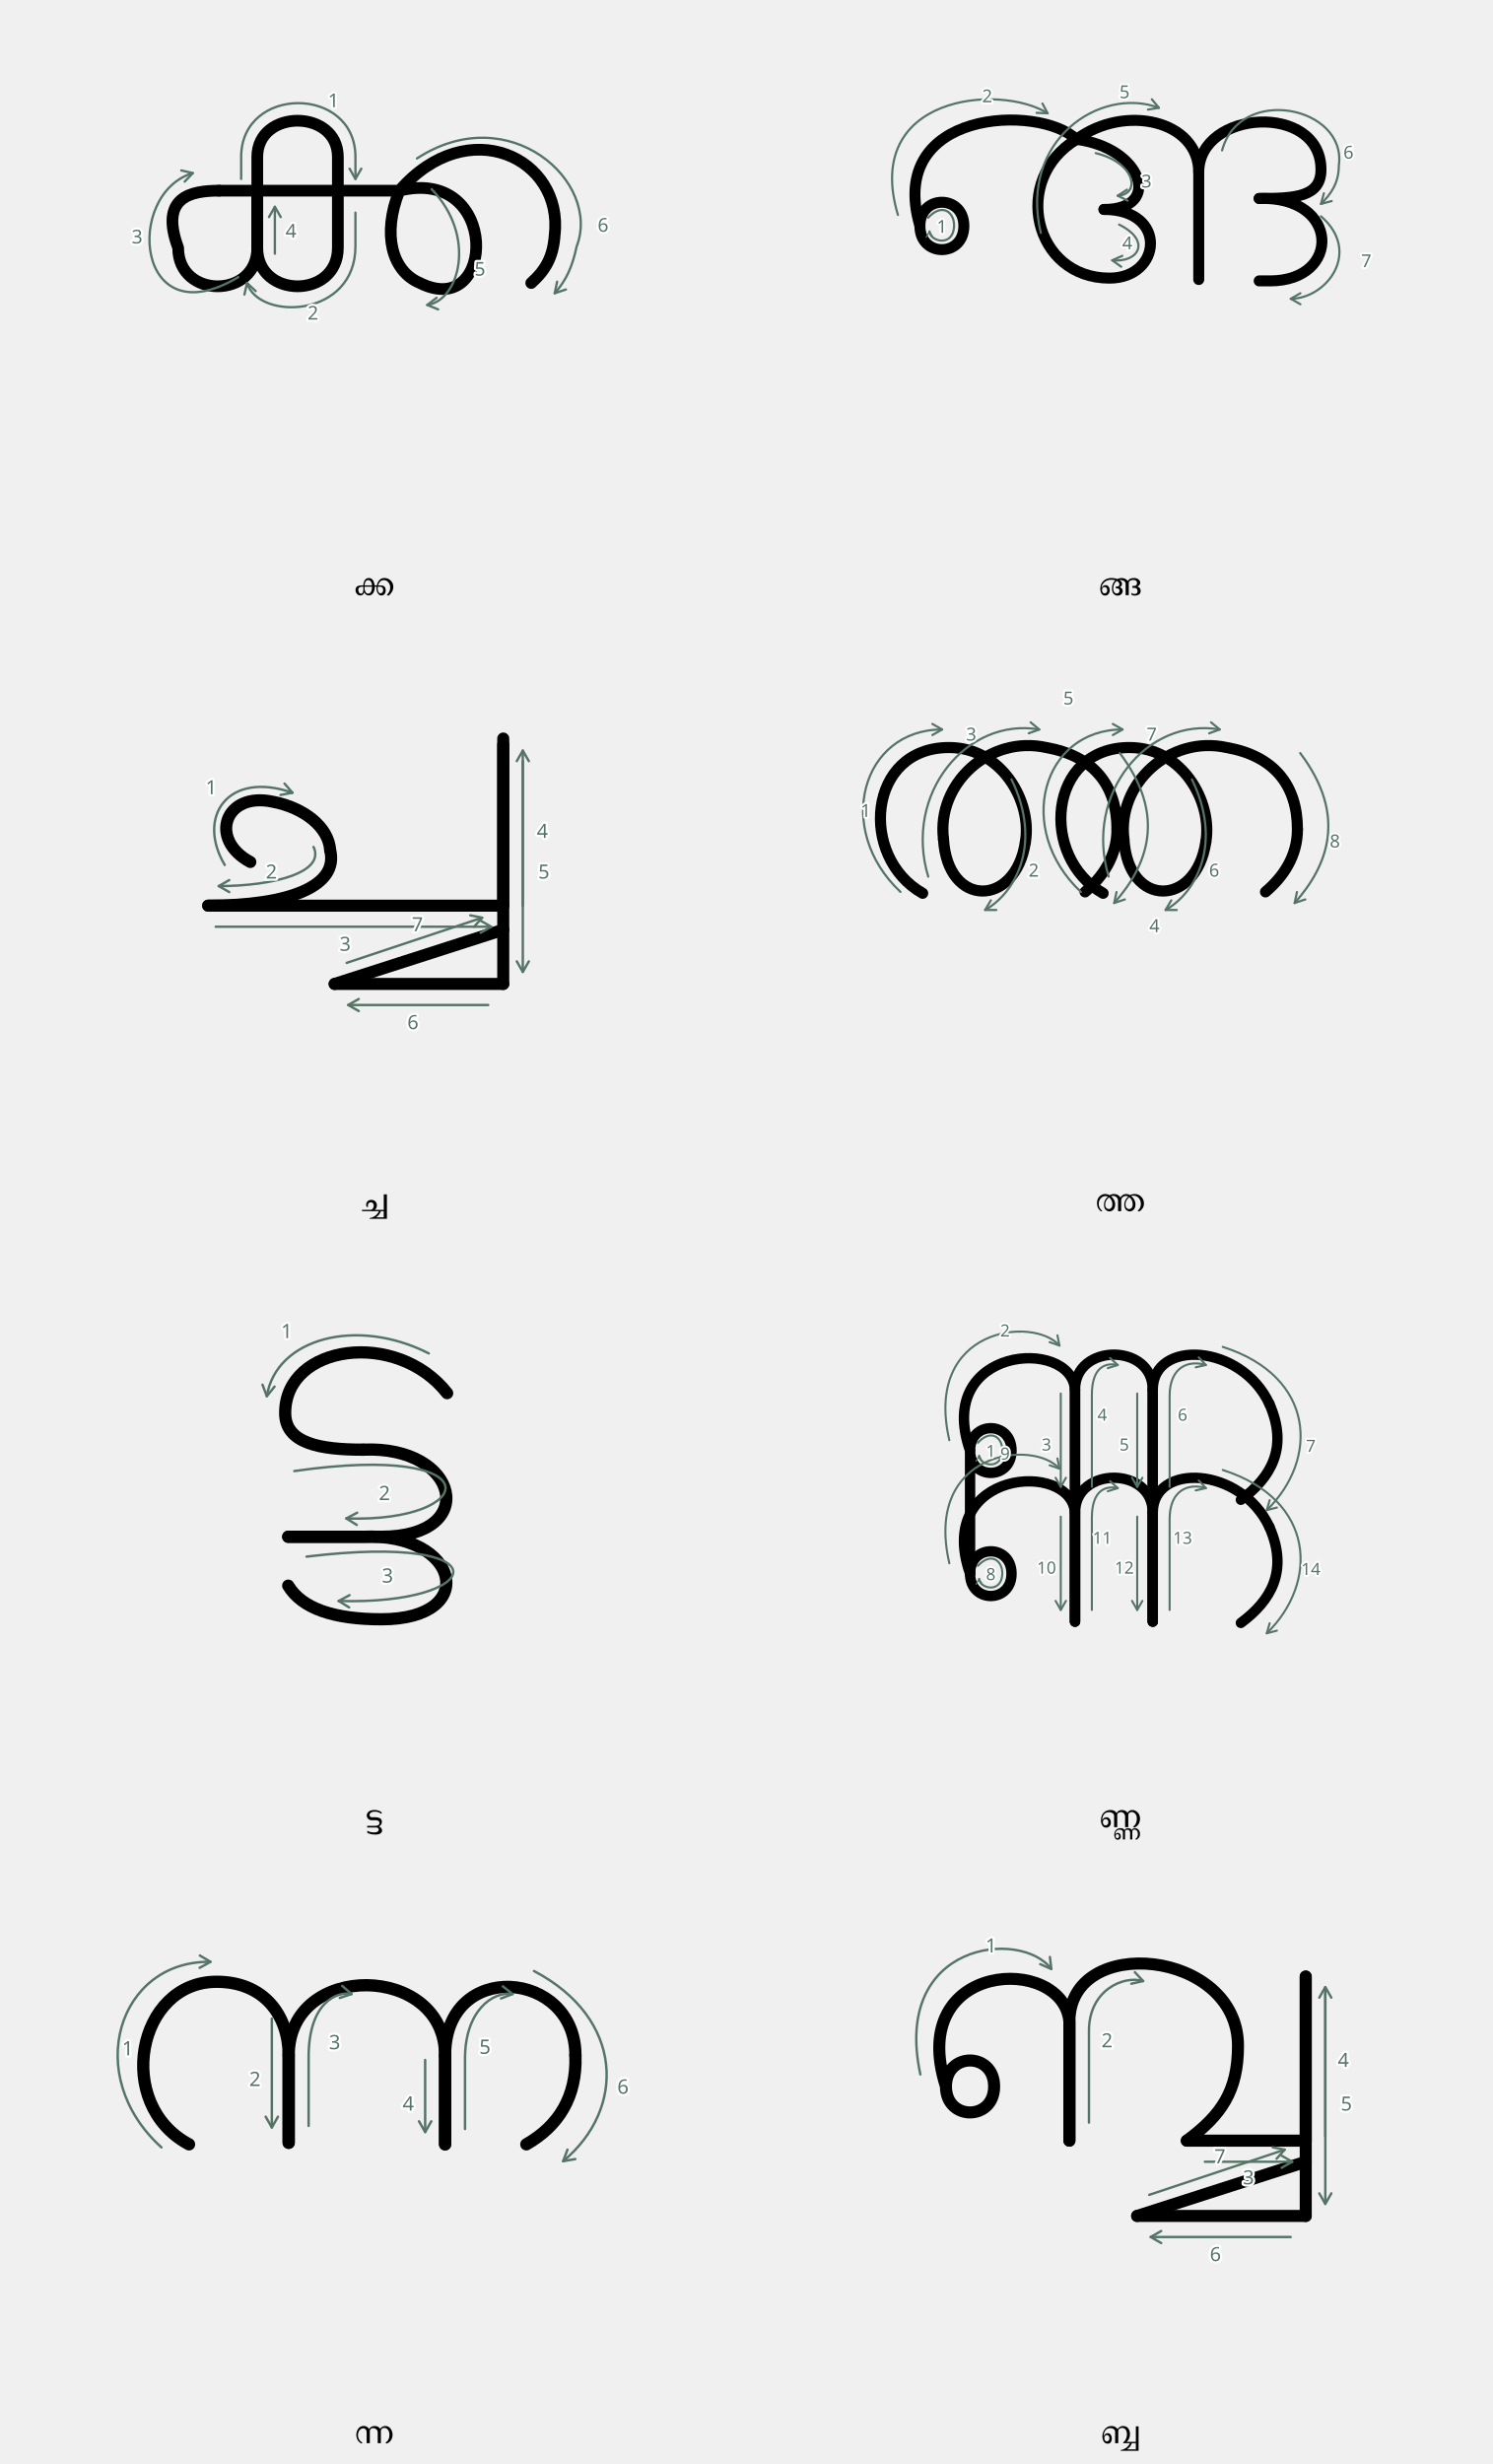
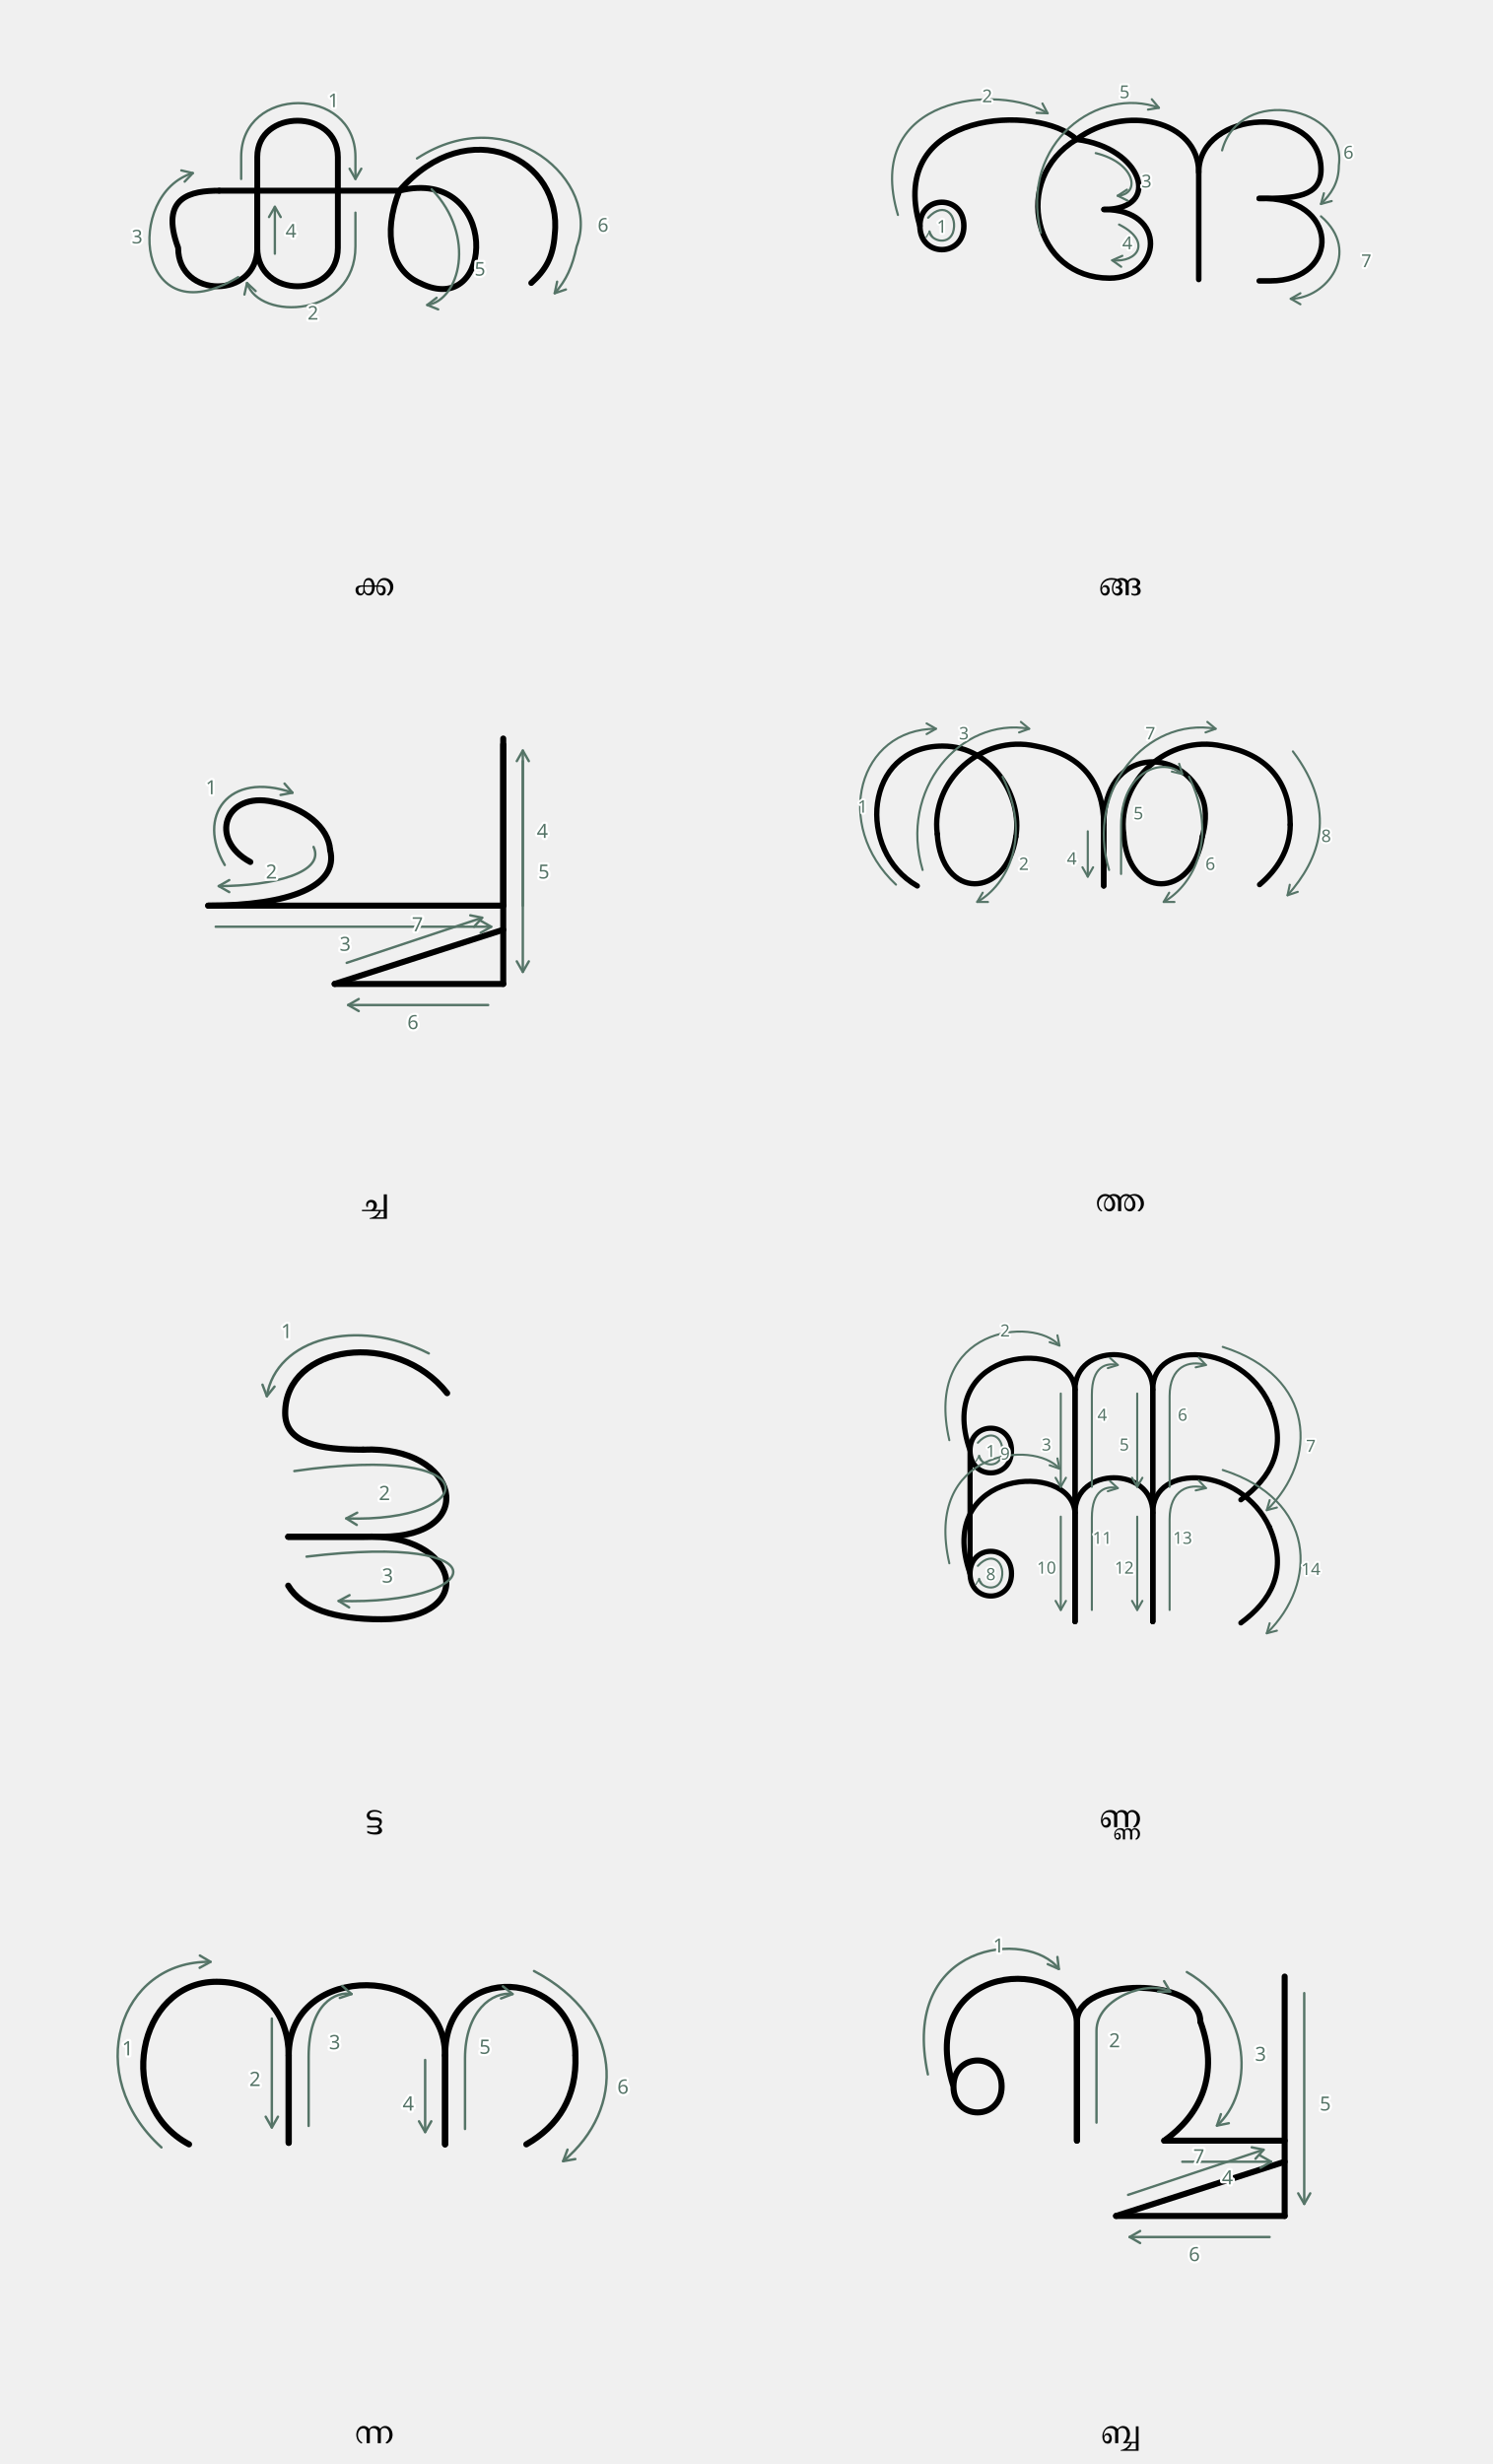
<svg xmlns="http://www.w3.org/2000/svg" viewBox="0 0 860 1420" role="img" aria-label="Malayalam writing symbols, Moag PDF page 44">
  <g transform="translate(71.4444 55) scale(0.844444)">
    <g data-symbol="double-ka">
-       <g class="writing-ink" fill="none" stroke="currentColor" stroke-width="8" stroke-linecap="round" stroke-linejoin="round" style="stroke-width:var(--writing-stroke-width,8)">
+       <g class="writing-ink" fill="none" stroke="currentColor" stroke-width="4" stroke-linecap="round" stroke-linejoin="round" style="stroke-width:var(--writing-stroke-width,4)">
        <path d="M91 65 V42 C91 9 146 9 146 42 V65" data-part="top arch" data-movement="1" />
        <path d="M146 65 V104 C146 139 91 139 91 104" data-part="right bowl return" data-movement="2" />
        <path d="M91 65 V104 C91 139 37 139 37 104 C24 69 46 65 65 65" data-part="left bowl and arch" data-movement="3" />
        <path d="M91 104 V65" data-part="middle ascent" data-movement="4" />
        <path d="M188 65 C257 48 254 154 202 128 C183 120 176 95 188 65" data-part="middle loop" data-movement="5" />
        <path d="M65 65 H188 C235 11 300 43 294 95 C293 110 288 119 278 128" data-part="right arch" data-movement="6" />
      </g>
      <g class="writing-guides" fill="none" stroke="#557467" stroke-width="1.6" stroke-linecap="round" stroke-linejoin="round" style="stroke:var(--writing-guide-ink,#557467)">
        <defs>
          <marker id="double-ka-arrow" markerUnits="userSpaceOnUse" viewBox="0 0 10 10" refX="8" refY="5" markerWidth="10" markerHeight="10" orient="auto">
            <path d="M1 1 L8 5 L1 9" fill="none" stroke="#557467" stroke-width="1.6" style="stroke:var(--writing-guide-ink,#557467)" />
          </marker>
        </defs>
        <g data-movement="1">
          <path d="M80 57 V42 C80 -7 158 -7 158 42 V57" marker-end="url(#double-ka-arrow)" />
        </g>
        <g data-movement="2">
          <path d="M158 80 V103 C158 152 92 154 84 128" marker-end="url(#double-ka-arrow)" />
        </g>
        <g data-movement="3">
          <path d="M78 124 C8 166 0 67 47 53" marker-end="url(#double-ka-arrow)" />
        </g>
        <g data-movement="4">
          <path d="M103 108 V76" marker-end="url(#double-ka-arrow)" />
        </g>
        <g data-movement="5">
          <path d="M210 64 C241 96 229 140 207 143" marker-end="url(#double-ka-arrow)" />
        </g>
        <g data-movement="6">
          <path d="M200 43 C263 2 326 59 309 103 C306 117 302 126 294 135" marker-end="url(#double-ka-arrow)" />
        </g>
      </g>
      <g class="writing-labels" font-family="sans-serif" font-size="13" text-anchor="middle" fill="#557467" style="fill:var(--writing-guide-ink,#557467)">
        <g data-movement="1">
          <text x="143" y="8" paint-order="stroke fill" stroke="#fff" stroke-width="3" stroke-linejoin="round" style="stroke:var(--writing-background,#fff)">1</text>
        </g>
        <g data-movement="2">
          <text x="129" y="153" paint-order="stroke fill" stroke="#fff" stroke-width="3" stroke-linejoin="round" style="stroke:var(--writing-background,#fff)">2</text>
        </g>
        <g data-movement="3">
          <text x="9" y="101" paint-order="stroke fill" stroke="#fff" stroke-width="3" stroke-linejoin="round" style="stroke:var(--writing-background,#fff)">3</text>
        </g>
        <g data-movement="4">
          <text x="114" y="97" paint-order="stroke fill" stroke="#fff" stroke-width="3" stroke-linejoin="round" style="stroke:var(--writing-background,#fff)">4</text>
        </g>
        <g data-movement="5">
          <text x="243" y="123" paint-order="stroke fill" stroke="#fff" stroke-width="3" stroke-linejoin="round" style="stroke:var(--writing-background,#fff)">5</text>
        </g>
        <g data-movement="6">
          <text x="327" y="93" paint-order="stroke fill" stroke="#fff" stroke-width="3" stroke-linejoin="round" style="stroke:var(--writing-background,#fff)">6</text>
        </g>
      </g>
    </g>
  </g>
  <text x="215.0" y="343" font-size="22" text-anchor="middle">ക്ക</text>
  <g transform="translate(498.542 55) scale(0.791667)">
    <g data-symbol="double-nga">
-       <g class="writing-ink" fill="none" stroke="currentColor" stroke-width="8" stroke-linecap="round" stroke-linejoin="round" style="stroke-width:var(--writing-stroke-width,8)">
+       <g class="writing-ink" fill="none" stroke="currentColor" stroke-width="4" stroke-linecap="round" stroke-linejoin="round" style="stroke-width:var(--writing-stroke-width,4)">
        <path d="M40 95 C40 72 72 72 72 95 C72 118 40 118 40 95" data-part="loop" data-movement="1" />
        <path d="M40 95 C15 10 127 6 154 32" data-part="left arch" data-movement="2" />
        <path d="M154 32 C202 38 217 83 174 83" data-part="middle upper bowl" data-movement="3" />
        <path d="M174 83 C221 83 216 133 178 133 C123 133 106 61 154 32" data-part="middle lower bowl and loop return" data-movement="4" />
        <path d="M154 32 C189 6 243 18 243 56 V134" data-part="joining arch and stem" data-movement="5" />
        <path d="M243 56 C243 10 332 5 332 54 C332 74 313 75 287 75" data-part="right upper bowl" data-movement="6" />
        <path d="M287 75 C346 73 347 135 295 135 H287" data-part="right lower bowl" data-movement="7" />
      </g>
      <g class="writing-guides" fill="none" stroke="#557467" stroke-width="1.6" stroke-linecap="round" stroke-linejoin="round" style="stroke:var(--writing-guide-ink,#557467)">
        <defs>
          <marker id="double-nga-arrow" markerUnits="userSpaceOnUse" viewBox="0 0 10 10" refX="8" refY="5" markerWidth="10" markerHeight="10" orient="auto">
            <path d="M1 1 L8 5 L1 9" fill="none" stroke="#557467" stroke-width="1.6" style="stroke:var(--writing-guide-ink,#557467)" />
          </marker>
          <marker id="double-nga-arrow-0" markerUnits="userSpaceOnUse" viewBox="0 0 10 10" refX="8" refY="5" markerWidth="6" markerHeight="6" orient="auto">
            <path d="M1 1 L8 5 L1 9" fill="none" stroke="#557467" stroke-width="1.6" style="stroke:var(--writing-guide-ink,#557467)" />
          </marker>
        </defs>
        <g data-movement="1">
          <path d="M46 89 C58 76 68 88 64 100 C60 110 47 105 47 99" marker-end="url(#double-nga-arrow-0)" />
        </g>
        <g data-movement="2">
          <path d="M24 87 C-2 0 98 -9 133 13" marker-end="url(#double-nga-arrow)" />
        </g>
        <g data-movement="3">
          <path d="M168 42 C197 49 201 72 184 73" marker-end="url(#double-nga-arrow)" />
        </g>
        <g data-movement="4">
          <path d="M185 94 C209 106 199 122 180 120" marker-end="url(#double-nga-arrow)" />
        </g>
        <g data-movement="5">
          <path d="M128 100 C112 33 171 -7 214 9" marker-end="url(#double-nga-arrow)" />
        </g>
        <g data-movement="6">
          <path d="M260 40 C273 -8 351 8 345 51 C345 64 339 72 332 79" marker-end="url(#double-nga-arrow)" />
        </g>
        <g data-movement="7">
          <path d="M332 88 C362 114 336 148 310 148" marker-end="url(#double-nga-arrow)" />
        </g>
      </g>
      <g class="writing-labels" font-family="sans-serif" font-size="13" text-anchor="middle" fill="#557467" style="fill:var(--writing-guide-ink,#557467)">
        <g data-movement="1">
          <text x="56" y="100" paint-order="stroke fill" stroke="#fff" stroke-width="3" stroke-linejoin="round" style="stroke:var(--writing-background,#fff)">1</text>
        </g>
        <g data-movement="2">
          <text x="89" y="5" paint-order="stroke fill" stroke="#fff" stroke-width="3" stroke-linejoin="round" style="stroke:var(--writing-background,#fff)">2</text>
        </g>
        <g data-movement="3">
          <text x="205" y="67" paint-order="stroke fill" stroke="#fff" stroke-width="3" stroke-linejoin="round" style="stroke:var(--writing-background,#fff)">3</text>
        </g>
        <g data-movement="4">
          <text x="191" y="112" paint-order="stroke fill" stroke="#fff" stroke-width="3" stroke-linejoin="round" style="stroke:var(--writing-background,#fff)">4</text>
        </g>
        <g data-movement="5">
          <text x="189" y="2" paint-order="stroke fill" stroke="#fff" stroke-width="3" stroke-linejoin="round" style="stroke:var(--writing-background,#fff)">5</text>
        </g>
        <g data-movement="6">
          <text x="352" y="46" paint-order="stroke fill" stroke="#fff" stroke-width="3" stroke-linejoin="round" style="stroke:var(--writing-background,#fff)">6</text>
        </g>
        <g data-movement="7">
          <text x="365" y="125" paint-order="stroke fill" stroke="#fff" stroke-width="3" stroke-linejoin="round" style="stroke:var(--writing-background,#fff)">7</text>
        </g>
      </g>
    </g>
  </g>
  <text x="645.0" y="343" font-size="22" text-anchor="middle">ങ്ങ</text>
  <g transform="translate(100.037 410) scale(0.867647)">
    <g data-symbol="double-cha">
-       <g class="writing-ink" fill="none" stroke="currentColor" stroke-width="8" stroke-linecap="round" stroke-linejoin="round" style="stroke-width:var(--writing-stroke-width,8)">
+       <g class="writing-ink" fill="none" stroke="currentColor" stroke-width="4" stroke-linecap="round" stroke-linejoin="round" style="stroke-width:var(--writing-stroke-width,4)">
        <path d="M51 100 C23 85 34 53 66 60 C87 64 103 77 104 92" data-part="upper curl" data-movement="1" />
        <path d="M104 92 C110 116 77 129 23 129" data-part="curl and leftward baseline" data-movement="2" />
        <path d="M23 129 H219" data-part="baseline" data-movement="3" />
        <path d="M219 129 V18" data-part="right ascent" data-movement="4" />
        <path d="M210 22 V181" data-part="right descent" transform="translate(9 0) scale(1)" data-movement="5" />
        <path d="M210 181 H98" data-part="lower baseline" transform="translate(9 0) scale(1)" data-movement="6" />
        <path d="M98 181 L210 145" data-part="diagonal return" transform="translate(9 0) scale(1)" data-movement="7" />
      </g>
      <g class="writing-guides" fill="none" stroke="#557467" stroke-width="1.6" stroke-linecap="round" stroke-linejoin="round" style="stroke:var(--writing-guide-ink,#557467)">
        <defs>
          <marker id="double-cha-arrow" markerUnits="userSpaceOnUse" viewBox="0 0 10 10" refX="8" refY="5" markerWidth="10" markerHeight="10" orient="auto">
            <path d="M1 1 L8 5 L1 9" fill="none" stroke="#557467" stroke-width="1.6" style="stroke:var(--writing-guide-ink,#557467)" />
          </marker>
        </defs>
        <g data-movement="1">
          <path d="M34 102 C15 70 36 39 79 54" marker-end="url(#double-cha-arrow)" />
        </g>
        <g data-movement="2">
          <path d="M93 90 C101 107 66 116 30 116" marker-end="url(#double-cha-arrow)" />
        </g>
        <g data-movement="3">
          <path d="M28 143 H211" marker-end="url(#double-cha-arrow)" />
        </g>
        <g data-movement="4">
          <path d="M232 129 V26" marker-end="url(#double-cha-arrow)" />
        </g>
        <g transform="translate(9 0) scale(1)" data-movement="5">
          <path d="M223 33 V173" marker-end="url(#double-cha-arrow)" />
        </g>
        <g transform="translate(9 0) scale(1)" data-movement="6">
          <path d="M200 195 H107" marker-end="url(#double-cha-arrow)" />
        </g>
        <g transform="translate(9 0) scale(1)" data-movement="7">
          <path d="M106 167 L196 137" marker-end="url(#double-cha-arrow)" />
        </g>
      </g>
      <g class="writing-labels" font-family="sans-serif" font-size="13" text-anchor="middle" fill="#557467" style="fill:var(--writing-guide-ink,#557467)">
        <g data-movement="1">
          <text x="25" y="55" paint-order="stroke fill" stroke="#fff" stroke-width="3" stroke-linejoin="round" style="stroke:var(--writing-background,#fff)">1</text>
        </g>
        <g data-movement="2">
          <text x="65" y="111" paint-order="stroke fill" stroke="#fff" stroke-width="3" stroke-linejoin="round" style="stroke:var(--writing-background,#fff)">2</text>
        </g>
        <g data-movement="3">
          <text x="114" y="159" paint-order="stroke fill" stroke="#fff" stroke-width="3" stroke-linejoin="round" style="stroke:var(--writing-background,#fff)">3</text>
        </g>
        <g data-movement="4">
          <text x="245" y="84" paint-order="stroke fill" stroke="#fff" stroke-width="3" stroke-linejoin="round" style="stroke:var(--writing-background,#fff)">4</text>
        </g>
        <g transform="translate(9 0) scale(1)" data-movement="5">
          <text x="237" y="111" paint-order="stroke fill" stroke="#fff" stroke-width="3" stroke-linejoin="round" style="stroke:var(--writing-background,#fff)">5</text>
        </g>
        <g transform="translate(9 0) scale(1)" data-movement="6">
          <text x="150" y="211" paint-order="stroke fill" stroke="#fff" stroke-width="3" stroke-linejoin="round" style="stroke:var(--writing-background,#fff)">6</text>
        </g>
        <g transform="translate(9 0) scale(1)" data-movement="7">
          <text x="153" y="146" paint-order="stroke fill" stroke="#fff" stroke-width="3" stroke-linejoin="round" style="stroke:var(--writing-background,#fff)">7</text>
        </g>
      </g>
    </g>
  </g>
  <text x="215.0" y="698" font-size="22" text-anchor="middle">ച്ച</text>
-   <g transform="translate(499 410) scale(0.8)">
+   <g transform="translate(497.222 410) scale(0.767677)">
    <g data-symbol="double-tha">
-       <g class="writing-ink" fill="none" stroke="currentColor" stroke-width="8" stroke-linecap="round" stroke-linejoin="round" style="stroke-width:var(--writing-stroke-width,8)">
+       <g class="writing-ink" fill="none" stroke="currentColor" stroke-width="4" stroke-linecap="round" stroke-linejoin="round" style="stroke-width:var(--writing-stroke-width,4)">
        <path d="M41 131 C-5 105 1 26 60 26 C98 26 120 65 115 94" data-part="left arch" transform="translate(0 0) scale(1)" data-movement="1" />
        <path d="M115 94 C108 141 59 142 56 92" data-part="central loop down" transform="translate(0 0) scale(1)" data-movement="2" />
        <path d="M56 92 C51 52 89 17 130 26 C164 32 181 53 181 85" data-part="central loop up and right arch" transform="translate(0 0) scale(1)" data-movement="3" />
-         <path d="M181 85 C181 104 171 119 158 130" data-part="right descent" transform="translate(0 0) scale(1)" data-movement="4" />
-         <path d="M41 131 C-5 105 1 26 60 26 C98 26 120 65 115 94" data-part="left arch" transform="translate(130 0) scale(1)" data-movement="5" />
-         <path d="M115 94 C108 141 59 142 56 92" data-part="central loop down" transform="translate(130 0) scale(1)" data-movement="6" />
-         <path d="M56 92 C51 52 89 17 130 26 C164 32 181 53 181 85" data-part="central loop up and right arch" transform="translate(130 0) scale(1)" data-movement="7" />
-         <path d="M181 85 C181 104 171 119 158 130" data-part="right descent" transform="translate(130 0) scale(1)" data-movement="8" />
+         <path d="M181 85 V131" data-part="shared middle stem" data-movement="4" />
+         <path d="M181 131 V85 C181 26 240 26 255 65 C259 75 257 87 255 94" data-part="second ascent and arch" data-movement="5" />
+         <path d="M115 94 C108 141 59 142 56 92" data-part="central loop down" transform="translate(140 0) scale(1)" data-movement="6" />
+         <path d="M56 92 C51 52 89 17 130 26 C164 32 181 53 181 85" data-part="central loop up and right arch" transform="translate(140 0) scale(1)" data-movement="7" />
+         <path d="M181 85 C181 104 171 119 158 130" data-part="right descent" transform="translate(140 0) scale(1)" data-movement="8" />
      </g>
      <g class="writing-guides" fill="none" stroke="#557467" stroke-width="1.6" stroke-linecap="round" stroke-linejoin="round" style="stroke:var(--writing-guide-ink,#557467)">
        <defs>
          <marker id="double-tha-arrow" markerUnits="userSpaceOnUse" viewBox="0 0 10 10" refX="8" refY="5" markerWidth="10" markerHeight="10" orient="auto">
            <path d="M1 1 L8 5 L1 9" fill="none" stroke="#557467" stroke-width="1.6" style="stroke:var(--writing-guide-ink,#557467)" />
          </marker>
        </defs>
        <g transform="translate(0 0) scale(1)" data-movement="1">
          <path d="M25 130 C-23 85 -3 13 55 13" marker-end="url(#double-tha-arrow)" />
        </g>
        <g transform="translate(0 0) scale(1)" data-movement="2">
          <path d="M105 49 C127 94 109 130 86 143" marker-end="url(#double-tha-arrow)" />
        </g>
        <g transform="translate(0 0) scale(1)" data-movement="3">
          <path d="M45 119 C27 59 73 4 125 13" marker-end="url(#double-tha-arrow)" />
        </g>
-         <g transform="translate(0 0) scale(1)" data-movement="4">
-           <path d="M183 30 C217 75 203 111 179 138" marker-end="url(#double-tha-arrow)" />
-         </g>
-         <g transform="translate(130 0) scale(1)" data-movement="5">
-           <path d="M25 130 C-23 85 -3 13 55 13" marker-end="url(#double-tha-arrow)" />
-         </g>
-         <g transform="translate(130 0) scale(1)" data-movement="6">
+         <g data-movement="4">
+           <path d="M169 90 V124" marker-end="url(#double-tha-arrow)" />
+         </g>
+         <g data-movement="5">
+           <path d="M194 122 V86 C194 44 226 34 240 47" marker-end="url(#double-tha-arrow)" />
+         </g>
+         <g transform="translate(140 0) scale(1)" data-movement="6">
          <path d="M105 49 C127 94 109 130 86 143" marker-end="url(#double-tha-arrow)" />
        </g>
-         <g transform="translate(130 0) scale(1)" data-movement="7">
+         <g transform="translate(140 0) scale(1)" data-movement="7">
          <path d="M45 119 C27 59 73 4 125 13" marker-end="url(#double-tha-arrow)" />
        </g>
-         <g transform="translate(130 0) scale(1)" data-movement="8">
+         <g transform="translate(140 0) scale(1)" data-movement="8">
          <path d="M183 30 C217 75 203 111 179 138" marker-end="url(#double-tha-arrow)" />
        </g>
      </g>
      <g class="writing-labels" font-family="sans-serif" font-size="13" text-anchor="middle" fill="#557467" style="fill:var(--writing-guide-ink,#557467)">
        <g transform="translate(0 0) scale(1)" data-movement="1">
          <text x="0" y="76" paint-order="stroke fill" stroke="#fff" stroke-width="3" stroke-linejoin="round" style="stroke:var(--writing-background,#fff)">1</text>
        </g>
        <g transform="translate(0 0) scale(1)" data-movement="2">
          <text x="121" y="119" paint-order="stroke fill" stroke="#fff" stroke-width="3" stroke-linejoin="round" style="stroke:var(--writing-background,#fff)">2</text>
        </g>
        <g transform="translate(0 0) scale(1)" data-movement="3">
          <text x="76" y="21" paint-order="stroke fill" stroke="#fff" stroke-width="3" stroke-linejoin="round" style="stroke:var(--writing-background,#fff)">3</text>
        </g>
-         <g transform="translate(0 0) scale(1)" data-movement="4">
-           <text x="208" y="159" paint-order="stroke fill" stroke="#fff" stroke-width="3" stroke-linejoin="round" style="stroke:var(--writing-background,#fff)">4</text>
-         </g>
-         <g transform="translate(130 0) scale(1)" data-movement="5">
-           <text x="16" y="-5" paint-order="stroke fill" stroke="#fff" stroke-width="3" stroke-linejoin="round" style="stroke:var(--writing-background,#fff)">5</text>
-         </g>
-         <g transform="translate(130 0) scale(1)" data-movement="6">
+         <g data-movement="4">
+           <text x="157" y="115" paint-order="stroke fill" stroke="#fff" stroke-width="3" stroke-linejoin="round" style="stroke:var(--writing-background,#fff)">4</text>
+         </g>
+         <g data-movement="5">
+           <text x="207" y="81" paint-order="stroke fill" stroke="#fff" stroke-width="3" stroke-linejoin="round" style="stroke:var(--writing-background,#fff)">5</text>
+         </g>
+         <g transform="translate(140 0) scale(1)" data-movement="6">
          <text x="121" y="119" paint-order="stroke fill" stroke="#fff" stroke-width="3" stroke-linejoin="round" style="stroke:var(--writing-background,#fff)">6</text>
        </g>
-         <g transform="translate(130 0) scale(1)" data-movement="7">
+         <g transform="translate(140 0) scale(1)" data-movement="7">
          <text x="76" y="21" paint-order="stroke fill" stroke="#fff" stroke-width="3" stroke-linejoin="round" style="stroke:var(--writing-background,#fff)">7</text>
        </g>
-         <g transform="translate(130 0) scale(1)" data-movement="8">
+         <g transform="translate(140 0) scale(1)" data-movement="8">
          <text x="208" y="98" paint-order="stroke fill" stroke="#fff" stroke-width="3" stroke-linejoin="round" style="stroke:var(--writing-background,#fff)">8</text>
        </g>
      </g>
    </g>
  </g>
  <text x="645.0" y="698" font-size="22" text-anchor="middle">ത്ത</text>
  <g transform="translate(142.351 765) scale(0.880597)">
    <g data-symbol="double-tta">
-       <g class="writing-ink" fill="none" stroke="currentColor" stroke-width="8" stroke-linecap="round" stroke-linejoin="round" style="stroke-width:var(--writing-stroke-width,8)">
+       <g class="writing-ink" fill="none" stroke="currentColor" stroke-width="4" stroke-linecap="round" stroke-linejoin="round" style="stroke-width:var(--writing-stroke-width,4)">
        <path d="M131 43 C98 1 25 11 25 56 C25 76 48 80 76 80" data-part="upper curl" data-movement="1" />
        <path d="M76 80 C139 77 153 137 88 137 H27" data-part="middle bowl and baseline" data-movement="2" />
        <path d="M27 137 H76 C139 134 153 191 88 191 C57 191 36 184 27 169" data-part="lower bowl" data-movement="3" />
      </g>
      <g class="writing-guides" fill="none" stroke="#557467" stroke-width="1.6" stroke-linecap="round" stroke-linejoin="round" style="stroke:var(--writing-guide-ink,#557467)">
        <defs>
          <marker id="double-tta-arrow" markerUnits="userSpaceOnUse" viewBox="0 0 10 10" refX="8" refY="5" markerWidth="10" markerHeight="10" orient="auto">
            <path d="M1 1 L8 5 L1 9" fill="none" stroke="#557467" stroke-width="1.6" style="stroke:var(--writing-guide-ink,#557467)" />
          </marker>
        </defs>
        <g data-movement="1">
          <path d="M119 17 C72 -7 19 7 13 45" marker-end="url(#double-tta-arrow)" />
        </g>
        <g data-movement="2">
          <path d="M31 94 C163 75 151 128 65 125" marker-end="url(#double-tta-arrow)" />
        </g>
        <g data-movement="3">
          <path d="M39 150 C171 134 156 182 60 179" marker-end="url(#double-tta-arrow)" />
        </g>
      </g>
      <g class="writing-labels" font-family="sans-serif" font-size="13" text-anchor="middle" fill="#557467" style="fill:var(--writing-guide-ink,#557467)">
        <g data-movement="1">
          <text x="26" y="7" paint-order="stroke fill" stroke="#fff" stroke-width="3" stroke-linejoin="round" style="stroke:var(--writing-background,#fff)">1</text>
        </g>
        <g data-movement="2">
          <text x="90" y="113" paint-order="stroke fill" stroke="#fff" stroke-width="3" stroke-linejoin="round" style="stroke:var(--writing-background,#fff)">2</text>
        </g>
        <g data-movement="3">
          <text x="92" y="167" paint-order="stroke fill" stroke="#fff" stroke-width="3" stroke-linejoin="round" style="stroke:var(--writing-background,#fff)">3</text>
        </g>
      </g>
    </g>
  </g>
  <text x="215.0" y="1053" font-size="22" text-anchor="middle">ട്ട</text>
  <g transform="translate(529.241 765) scale(0.746835)">
    <g data-symbol="double-nna">
-       <g class="writing-ink" fill="none" stroke="currentColor" stroke-width="8" stroke-linecap="round" stroke-linejoin="round" style="stroke-width:var(--writing-stroke-width,8)">
+       <g class="writing-ink" fill="none" stroke="currentColor" stroke-width="4" stroke-linecap="round" stroke-linejoin="round" style="stroke-width:var(--writing-stroke-width,4)">
        <path d="M40 95 C40 72 72 72 72 95 C72 118 40 118 40 95 M40 95 V190" data-part="loop" transform="translate(0 0) scale(1)" data-movement="1" />
        <path d="M40 95 C12 15 118 7 121 48" data-part="left arch" transform="translate(0 0) scale(1)" data-movement="2" />
        <path d="M121 48 V227" data-part="first stem" transform="translate(0 0) scale(1)" data-movement="3" />
        <path d="M121 132 V48 C121 12 181 12 181 48" data-part="middle arch" transform="translate(0 0) scale(1)" data-movement="4" />
        <path d="M181 48 V227" data-part="second stem" transform="translate(0 0) scale(1)" data-movement="5" />
        <path d="M181 132 V48 C181 9 249 12 271 59" data-part="right arch" transform="translate(0 0) scale(1)" data-movement="6" />
        <path d="M271 59 C286 93 272 116 249 133" data-part="right descent" transform="translate(0 0) scale(1)" data-movement="7" />
        <path d="M40 95 C40 72 72 72 72 95 C72 118 40 118 40 95" data-part="loop" transform="translate(0 95) scale(1)" data-movement="8" />
        <path d="M40 95 C12 15 118 7 121 48" data-part="left arch" transform="translate(0 95) scale(1)" data-movement="9" />
        <path d="M121 48 V132" data-part="first stem" transform="translate(0 95) scale(1)" data-movement="10" />
        <path d="M121 132 V48 C121 12 181 12 181 48" data-part="middle arch" transform="translate(0 95) scale(1)" data-movement="11" />
        <path d="M181 48 V132" data-part="second stem" transform="translate(0 95) scale(1)" data-movement="12" />
        <path d="M181 132 V48 C181 9 249 12 271 59" data-part="right arch" transform="translate(0 95) scale(1)" data-movement="13" />
        <path d="M271 59 C286 93 272 116 249 133" data-part="right descent" transform="translate(0 95) scale(1)" data-movement="14" />
      </g>
      <g class="writing-guides" fill="none" stroke="#557467" stroke-width="1.6" stroke-linecap="round" stroke-linejoin="round" style="stroke:var(--writing-guide-ink,#557467)">
        <defs>
          <marker id="double-nna-arrow" markerUnits="userSpaceOnUse" viewBox="0 0 10 10" refX="8" refY="5" markerWidth="10" markerHeight="10" orient="auto">
            <path d="M1 1 L8 5 L1 9" fill="none" stroke="#557467" stroke-width="1.6" style="stroke:var(--writing-guide-ink,#557467)" />
          </marker>
          <marker id="double-nna-arrow-0" markerUnits="userSpaceOnUse" viewBox="0 0 10 10" refX="8" refY="5" markerWidth="6" markerHeight="6" orient="auto">
            <path d="M1 1 L8 5 L1 9" fill="none" stroke="#557467" stroke-width="1.6" style="stroke:var(--writing-guide-ink,#557467)" />
          </marker>
          <marker id="double-nna-arrow-7" markerUnits="userSpaceOnUse" viewBox="0 0 10 10" refX="8" refY="5" markerWidth="6" markerHeight="6" orient="auto">
            <path d="M1 1 L8 5 L1 9" fill="none" stroke="#557467" stroke-width="1.6" style="stroke:var(--writing-guide-ink,#557467)" />
          </marker>
        </defs>
        <g transform="translate(0 0) scale(1)" data-movement="1">
          <path d="M46 89 C58 76 68 88 64 100 C60 110 47 105 47 99" marker-end="url(#double-nna-arrow-0)" />
        </g>
        <g transform="translate(0 0) scale(1)" data-movement="2">
          <path d="M24 87 C4 0 89 -9 109 14" marker-end="url(#double-nna-arrow)" />
        </g>
        <g transform="translate(0 0) scale(1)" data-movement="3">
          <path d="M110 51 V123" marker-end="url(#double-nna-arrow)" />
        </g>
        <g transform="translate(0 0) scale(1)" data-movement="4">
          <path d="M134 123 V52 C134 30 145 27 154 29" marker-end="url(#double-nna-arrow)" />
        </g>
        <g transform="translate(0 0) scale(1)" data-movement="5">
          <path d="M169 51 V123" marker-end="url(#double-nna-arrow)" />
        </g>
        <g transform="translate(0 0) scale(1)" data-movement="6">
          <path d="M194 123 V53 C194 30 209 25 222 29" marker-end="url(#double-nna-arrow)" />
        </g>
        <g transform="translate(0 0) scale(1)" data-movement="7">
          <path d="M235 15 C307 38 309 102 269 141" marker-end="url(#double-nna-arrow)" />
        </g>
        <g transform="translate(0 95) scale(1)" data-movement="8">
          <path d="M46 89 C58 76 68 88 64 100 C60 110 47 105 47 99" marker-end="url(#double-nna-arrow-7)" />
        </g>
        <g transform="translate(0 95) scale(1)" data-movement="9">
          <path d="M24 87 C4 0 89 -9 109 14" marker-end="url(#double-nna-arrow)" />
        </g>
        <g transform="translate(0 95) scale(1)" data-movement="10">
          <path d="M110 51 V123" marker-end="url(#double-nna-arrow)" />
        </g>
        <g transform="translate(0 95) scale(1)" data-movement="11">
          <path d="M134 123 V52 C134 30 145 27 154 29" marker-end="url(#double-nna-arrow)" />
        </g>
        <g transform="translate(0 95) scale(1)" data-movement="12">
          <path d="M169 51 V123" marker-end="url(#double-nna-arrow)" />
        </g>
        <g transform="translate(0 95) scale(1)" data-movement="13">
          <path d="M194 123 V53 C194 30 209 25 222 29" marker-end="url(#double-nna-arrow)" />
        </g>
        <g transform="translate(0 95) scale(1)" data-movement="14">
          <path d="M235 15 C307 38 309 102 269 141" marker-end="url(#double-nna-arrow)" />
        </g>
      </g>
      <g class="writing-labels" font-family="sans-serif" font-size="13" text-anchor="middle" fill="#557467" style="fill:var(--writing-guide-ink,#557467)">
        <g transform="translate(0 0) scale(1)" data-movement="1">
          <text x="56" y="100" paint-order="stroke fill" stroke="#fff" stroke-width="3" stroke-linejoin="round" style="stroke:var(--writing-background,#fff)">1</text>
        </g>
        <g transform="translate(0 0) scale(1)" data-movement="2">
          <text x="67" y="7" paint-order="stroke fill" stroke="#fff" stroke-width="3" stroke-linejoin="round" style="stroke:var(--writing-background,#fff)">2</text>
        </g>
        <g transform="translate(0 0) scale(1)" data-movement="3">
          <text x="99" y="95" paint-order="stroke fill" stroke="#fff" stroke-width="3" stroke-linejoin="round" style="stroke:var(--writing-background,#fff)">3</text>
        </g>
        <g transform="translate(0 0) scale(1)" data-movement="4">
          <text x="142" y="72" paint-order="stroke fill" stroke="#fff" stroke-width="3" stroke-linejoin="round" style="stroke:var(--writing-background,#fff)">4</text>
        </g>
        <g transform="translate(0 0) scale(1)" data-movement="5">
          <text x="159" y="95" paint-order="stroke fill" stroke="#fff" stroke-width="3" stroke-linejoin="round" style="stroke:var(--writing-background,#fff)">5</text>
        </g>
        <g transform="translate(0 0) scale(1)" data-movement="6">
          <text x="204" y="72" paint-order="stroke fill" stroke="#fff" stroke-width="3" stroke-linejoin="round" style="stroke:var(--writing-background,#fff)">6</text>
        </g>
        <g transform="translate(0 0) scale(1)" data-movement="7">
          <text x="303" y="96" paint-order="stroke fill" stroke="#fff" stroke-width="3" stroke-linejoin="round" style="stroke:var(--writing-background,#fff)">7</text>
        </g>
        <g transform="translate(0 95) scale(1)" data-movement="8">
          <text x="56" y="100" paint-order="stroke fill" stroke="#fff" stroke-width="3" stroke-linejoin="round" style="stroke:var(--writing-background,#fff)">8</text>
        </g>
        <g transform="translate(0 95) scale(1)" data-movement="9">
          <text x="67" y="7" paint-order="stroke fill" stroke="#fff" stroke-width="3" stroke-linejoin="round" style="stroke:var(--writing-background,#fff)">9</text>
        </g>
        <g transform="translate(0 95) scale(1)" data-movement="10">
          <text x="99" y="95" paint-order="stroke fill" stroke="#fff" stroke-width="3" stroke-linejoin="round" style="stroke:var(--writing-background,#fff)">10</text>
        </g>
        <g transform="translate(0 95) scale(1)" data-movement="11">
          <text x="142" y="72" paint-order="stroke fill" stroke="#fff" stroke-width="3" stroke-linejoin="round" style="stroke:var(--writing-background,#fff)">11</text>
        </g>
        <g transform="translate(0 95) scale(1)" data-movement="12">
          <text x="159" y="95" paint-order="stroke fill" stroke="#fff" stroke-width="3" stroke-linejoin="round" style="stroke:var(--writing-background,#fff)">12</text>
        </g>
        <g transform="translate(0 95) scale(1)" data-movement="13">
          <text x="204" y="72" paint-order="stroke fill" stroke="#fff" stroke-width="3" stroke-linejoin="round" style="stroke:var(--writing-background,#fff)">13</text>
        </g>
        <g transform="translate(0 95) scale(1)" data-movement="14">
          <text x="303" y="96" paint-order="stroke fill" stroke="#fff" stroke-width="3" stroke-linejoin="round" style="stroke:var(--writing-background,#fff)">14</text>
        </g>
      </g>
    </g>
  </g>
  <text x="645.0" y="1053" font-size="22" text-anchor="middle">ണ്ണ</text>
  <g transform="translate(73.6047 1120) scale(0.883721)">
    <g data-symbol="double-na">
-       <g class="writing-ink" fill="none" stroke="currentColor" stroke-width="8" stroke-linecap="round" stroke-linejoin="round" style="stroke-width:var(--writing-stroke-width,8)">
+       <g class="writing-ink" fill="none" stroke="currentColor" stroke-width="4" stroke-linecap="round" stroke-linejoin="round" style="stroke-width:var(--writing-stroke-width,4)">
        <path d="M40 131 C-9 105 6 25 58 25 C89 25 105 47 105 73" data-part="left arch" data-movement="1" />
        <path d="M105 73 V130" data-part="middle descent" data-movement="2" />
        <path d="M105 130 V73 C105 11 207 13 207 73" data-part="right arch" data-movement="3" />
        <path d="M207 73 V131" data-part="second stem" data-movement="4" />
        <path d="M207 131 V73 C207 10 292 17 292 73" data-part="right arch" data-movement="5" />
        <path d="M292 73 C293 100 281 119 260 131" data-part="right descent" data-movement="6" />
      </g>
      <g class="writing-guides" fill="none" stroke="#557467" stroke-width="1.6" stroke-linecap="round" stroke-linejoin="round" style="stroke:var(--writing-guide-ink,#557467)">
        <defs>
          <marker id="double-na-arrow" markerUnits="userSpaceOnUse" viewBox="0 0 10 10" refX="8" refY="5" markerWidth="10" markerHeight="10" orient="auto">
            <path d="M1 1 L8 5 L1 9" fill="none" stroke="#557467" stroke-width="1.6" style="stroke:var(--writing-guide-ink,#557467)" />
          </marker>
        </defs>
        <g data-movement="1">
          <path d="M22 133 C-30 86 -6 11 54 12" marker-end="url(#double-na-arrow)" />
        </g>
        <g data-movement="2">
          <path d="M94 49 V120" marker-end="url(#double-na-arrow)" />
        </g>
        <g data-movement="3">
          <path d="M118 119 V74 C118 39 136 31 146 33" marker-end="url(#double-na-arrow)" />
        </g>
        <g data-movement="4">
          <path d="M194 76 V123" marker-end="url(#double-na-arrow)" />
        </g>
        <g data-movement="5">
          <path d="M220 121 V75 C220 44 238 31 251 33" marker-end="url(#double-na-arrow)" />
        </g>
        <g data-movement="6">
          <path d="M265 18 C324 49 325 108 284 142" marker-end="url(#double-na-arrow)" />
        </g>
      </g>
      <g class="writing-labels" font-family="sans-serif" font-size="13" text-anchor="middle" fill="#557467" style="fill:var(--writing-guide-ink,#557467)">
        <g data-movement="1">
          <text x="0" y="73" paint-order="stroke fill" stroke="#fff" stroke-width="3" stroke-linejoin="round" style="stroke:var(--writing-background,#fff)">1</text>
        </g>
        <g data-movement="2">
          <text x="83" y="93" paint-order="stroke fill" stroke="#fff" stroke-width="3" stroke-linejoin="round" style="stroke:var(--writing-background,#fff)">2</text>
        </g>
        <g data-movement="3">
          <text x="135" y="69" paint-order="stroke fill" stroke="#fff" stroke-width="3" stroke-linejoin="round" style="stroke:var(--writing-background,#fff)">3</text>
        </g>
        <g data-movement="4">
          <text x="183" y="109" paint-order="stroke fill" stroke="#fff" stroke-width="3" stroke-linejoin="round" style="stroke:var(--writing-background,#fff)">4</text>
        </g>
        <g data-movement="5">
          <text x="233" y="72" paint-order="stroke fill" stroke="#fff" stroke-width="3" stroke-linejoin="round" style="stroke:var(--writing-background,#fff)">5</text>
        </g>
        <g data-movement="6">
          <text x="323" y="98" paint-order="stroke fill" stroke="#fff" stroke-width="3" stroke-linejoin="round" style="stroke:var(--writing-background,#fff)">6</text>
        </g>
      </g>
    </g>
  </g>
  <text x="215.0" y="1408" font-size="22" text-anchor="middle">ന്ന</text>
-   <g transform="translate(510.515 1120) scale(0.867647)">
+   <g transform="translate(514.853 1120) scale(0.867647)">
    <g data-symbol="double-ba">
-       <g class="writing-ink" fill="none" stroke="currentColor" stroke-width="8" stroke-linecap="round" stroke-linejoin="round" style="stroke-width:var(--writing-stroke-width,8)">
-         <path d="M40 95 C40 72 72 72 72 95 C72 118 40 118 40 95 M40 95 C13 11 118 7 122 52 V131" data-part="left loop, arch, and stem" data-movement="1" />
-         <path d="M122 131 V52 C122 -7 234 4 234 68 C234 98 223 114 200 131" data-part="right arch" data-movement="2" />
-         <path d="M200 131 H279" data-part="baseline" data-movement="3" />
-         <path d="M279 131 V22" data-part="right ascent" data-movement="4" />
-         <path d="M210 22 V181" data-part="right descent" transform="translate(69 0) scale(1)" data-movement="5" />
-         <path d="M210 181 H98" data-part="lower baseline" transform="translate(69 0) scale(1)" data-movement="6" />
-         <path d="M98 181 L210 145" data-part="diagonal return" transform="translate(69 0) scale(1)" data-movement="7" />
+       <g class="writing-ink" fill="none" stroke="currentColor" stroke-width="4" stroke-linecap="round" stroke-linejoin="round" style="stroke-width:var(--writing-stroke-width,4)">
+         <path d="M40 95 C40 72 72 72 72 95 C72 118 40 118 40 95 M40 95 C13 11 118 7 122 52 M122 52 V131" data-part="left loop, arch, and stem" data-movement="1" />
+         <path d="M122 131 V52 C122 22 204 22 204 52" data-part="right arch" data-movement="2" />
+         <path d="M204 52 C217 87 204 114 180 131" data-part="right descent" data-movement="3" />
+         <path d="M180 131 H260" data-part="baseline" data-movement="4" />
+         <path d="M210 22 V181" data-part="right descent" transform="translate(50 0) scale(1)" data-movement="5" />
+         <path d="M210 181 H98" data-part="lower baseline" transform="translate(50 0) scale(1)" data-movement="6" />
+         <path d="M98 181 L210 145" data-part="diagonal return" transform="translate(50 0) scale(1)" data-movement="7" />
      </g>
      <g class="writing-guides" fill="none" stroke="#557467" stroke-width="1.6" stroke-linecap="round" stroke-linejoin="round" style="stroke:var(--writing-guide-ink,#557467)">
        <defs>
          <marker id="double-ba-arrow" markerUnits="userSpaceOnUse" viewBox="0 0 10 10" refX="8" refY="5" markerWidth="10" markerHeight="10" orient="auto">
            <path d="M1 1 L8 5 L1 9" fill="none" stroke="#557467" stroke-width="1.6" style="stroke:var(--writing-guide-ink,#557467)" />
          </marker>
        </defs>
        <g data-movement="1">
          <path d="M23 87 C4 -1 90 -10 110 17" marker-end="url(#double-ba-arrow)" />
        </g>
        <g data-movement="2">
-           <path d="M135 119 V58 C135 31 158 21 171 25" marker-end="url(#double-ba-arrow)" />
-         </g>
-         <g data-movement="3">
-           <path d="M212 145 H270" marker-end="url(#double-ba-arrow)" />
-         </g>
-         <g data-movement="4">
-           <path d="M292 128 V29" marker-end="url(#double-ba-arrow)" />
-         </g>
-         <g transform="translate(69 0) scale(1)" data-movement="5">
+           <path d="M135 119 V58 C135 36 170 24 184 32" marker-end="url(#double-ba-arrow)" />
+         </g>
+         <g data-movement="3">
+           <path d="M195 19 C240 45 239 100 215 121" marker-end="url(#double-ba-arrow)" />
+         </g>
+         <g data-movement="4">
+           <path d="M192 145 H251" marker-end="url(#double-ba-arrow)" />
+         </g>
+         <g transform="translate(50 0) scale(1)" data-movement="5">
          <path d="M223 33 V173" marker-end="url(#double-ba-arrow)" />
        </g>
-         <g transform="translate(69 0) scale(1)" data-movement="6">
+         <g transform="translate(50 0) scale(1)" data-movement="6">
          <path d="M200 195 H107" marker-end="url(#double-ba-arrow)" />
        </g>
-         <g transform="translate(69 0) scale(1)" data-movement="7">
+         <g transform="translate(50 0) scale(1)" data-movement="7">
          <path d="M106 167 L196 137" marker-end="url(#double-ba-arrow)" />
        </g>
      </g>
      <g class="writing-labels" font-family="sans-serif" font-size="13" text-anchor="middle" fill="#557467" style="fill:var(--writing-guide-ink,#557467)">
        <g data-movement="1">
          <text x="70" y="6" paint-order="stroke fill" stroke="#fff" stroke-width="3" stroke-linejoin="round" style="stroke:var(--writing-background,#fff)">1</text>
        </g>
        <g data-movement="2">
          <text x="147" y="69" paint-order="stroke fill" stroke="#fff" stroke-width="3" stroke-linejoin="round" style="stroke:var(--writing-background,#fff)">2</text>
        </g>
        <g data-movement="3">
-           <text x="241" y="160" paint-order="stroke fill" stroke="#fff" stroke-width="3" stroke-linejoin="round" style="stroke:var(--writing-background,#fff)">3</text>
-         </g>
-         <g data-movement="4">
-           <text x="304" y="82" paint-order="stroke fill" stroke="#fff" stroke-width="3" stroke-linejoin="round" style="stroke:var(--writing-background,#fff)">4</text>
-         </g>
-         <g transform="translate(69 0) scale(1)" data-movement="5">
+           <text x="244" y="78" paint-order="stroke fill" stroke="#fff" stroke-width="3" stroke-linejoin="round" style="stroke:var(--writing-background,#fff)">3</text>
+         </g>
+         <g data-movement="4">
+           <text x="222" y="160" paint-order="stroke fill" stroke="#fff" stroke-width="3" stroke-linejoin="round" style="stroke:var(--writing-background,#fff)">4</text>
+         </g>
+         <g transform="translate(50 0) scale(1)" data-movement="5">
          <text x="237" y="111" paint-order="stroke fill" stroke="#fff" stroke-width="3" stroke-linejoin="round" style="stroke:var(--writing-background,#fff)">5</text>
        </g>
-         <g transform="translate(69 0) scale(1)" data-movement="6">
+         <g transform="translate(50 0) scale(1)" data-movement="6">
          <text x="150" y="211" paint-order="stroke fill" stroke="#fff" stroke-width="3" stroke-linejoin="round" style="stroke:var(--writing-background,#fff)">6</text>
        </g>
-         <g transform="translate(69 0) scale(1)" data-movement="7">
+         <g transform="translate(50 0) scale(1)" data-movement="7">
          <text x="153" y="146" paint-order="stroke fill" stroke="#fff" stroke-width="3" stroke-linejoin="round" style="stroke:var(--writing-background,#fff)">7</text>
        </g>
      </g>
    </g>
  </g>
  <text x="645.0" y="1408" font-size="22" text-anchor="middle">ബ്ബ</text>
</svg>
